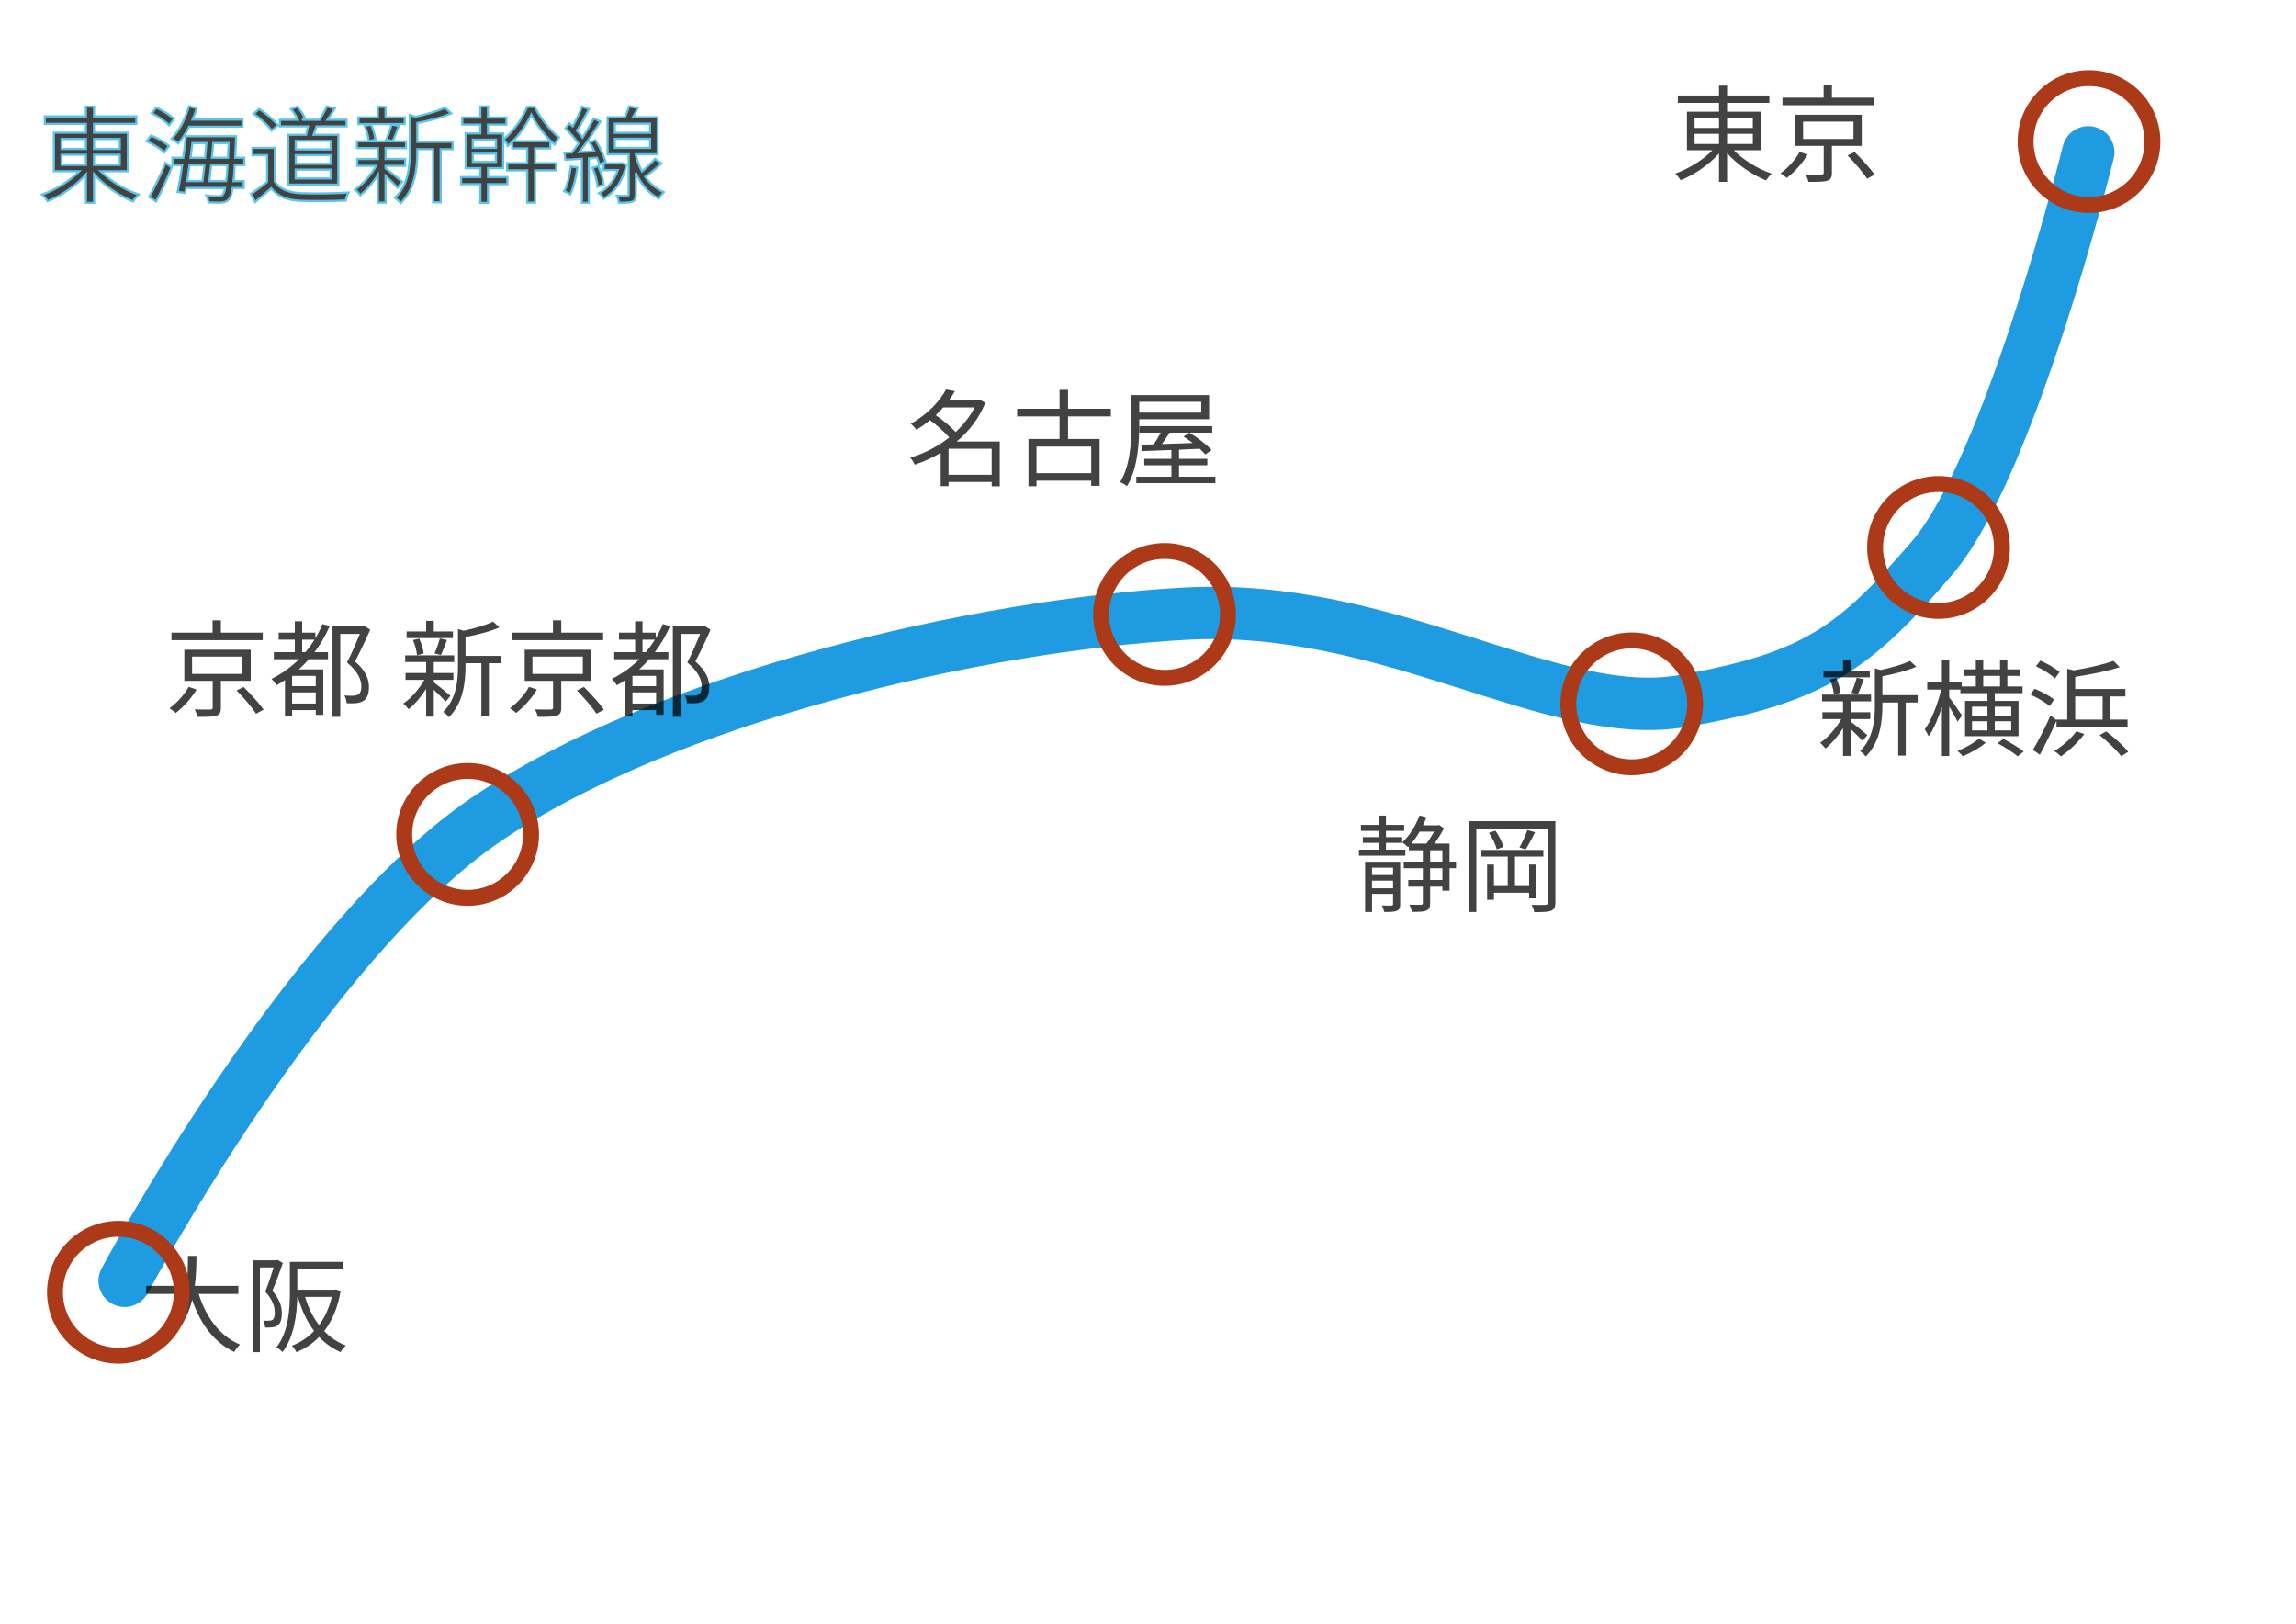
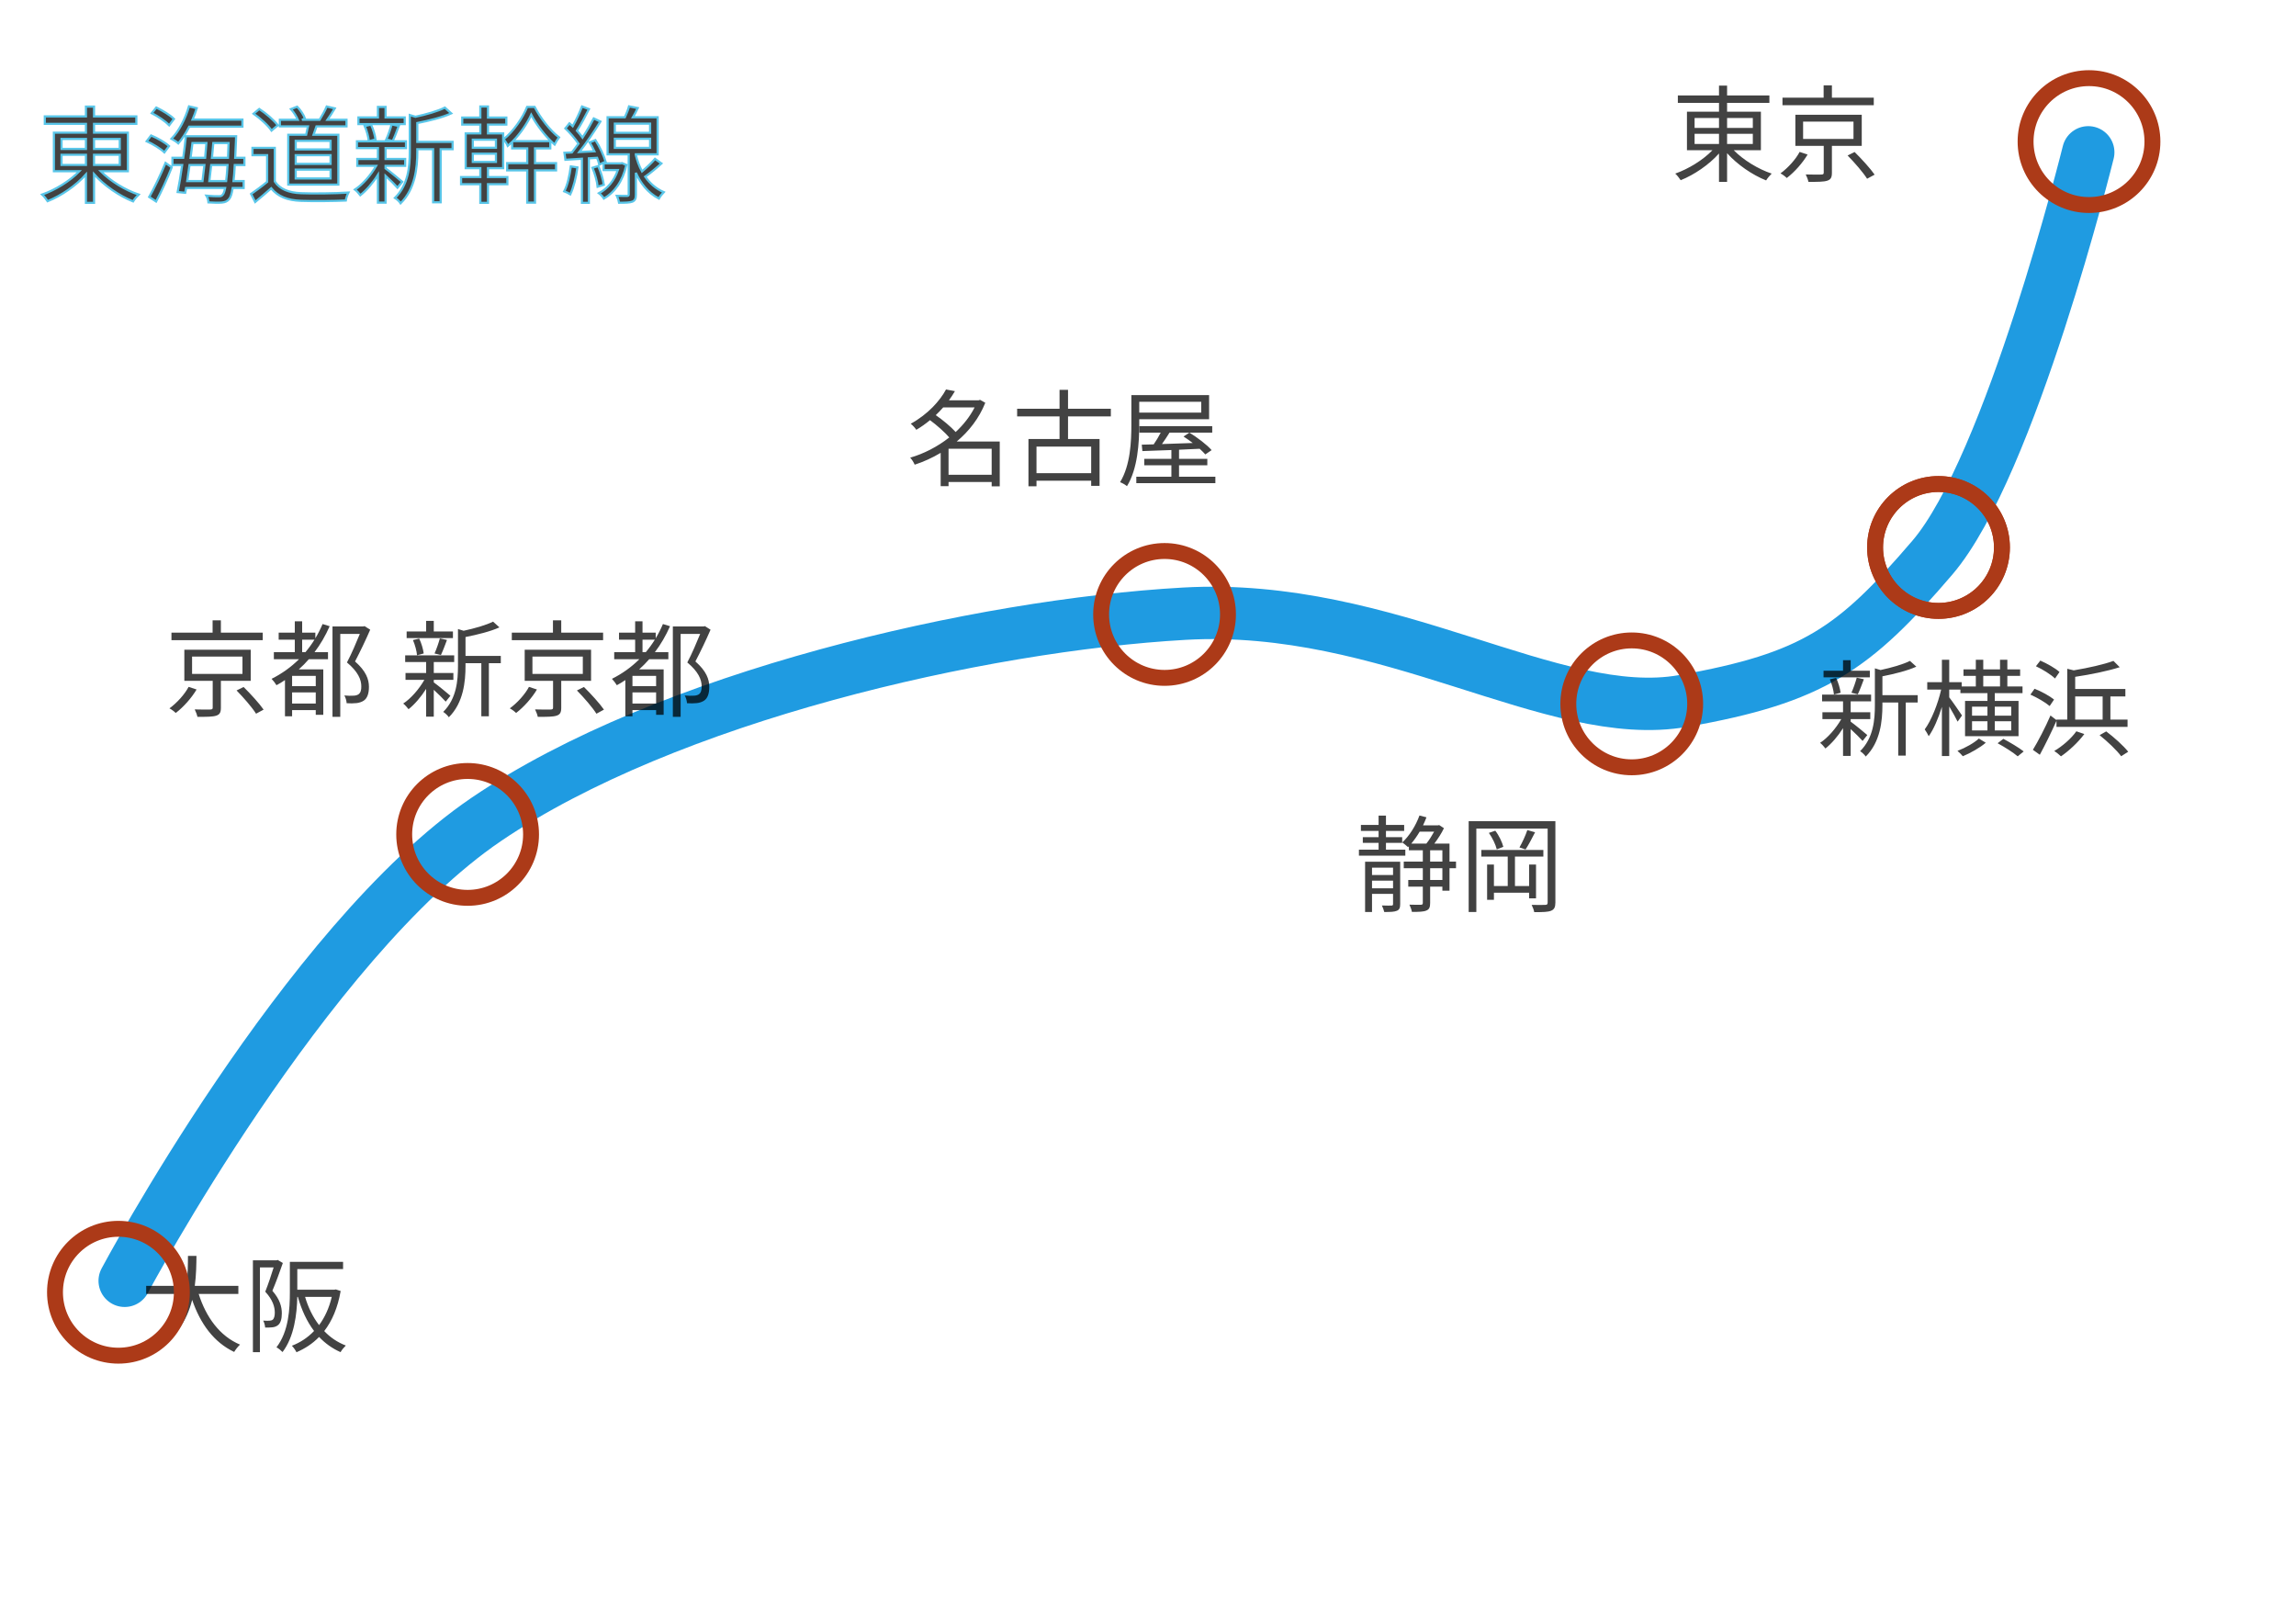
<svg xmlns="http://www.w3.org/2000/svg" width="1052.362" height="744.094" id="svg2" version="1.1">
  <defs id="defs4" />
  <g id="layer1" transform="translate(0,-308.2677)">
    <text xml:space="preserve" style="font-size:36px;font-style:normal;font-variant:normal;font-weight:normal;font-stretch:normal;text-indent:0;text-align:center;text-decoration:none;line-height:100%;letter-spacing:0px;word-spacing:0px;text-transform:none;direction:ltr;block-progression:tb;writing-mode:lr-tb;text-anchor:middle;baseline-shift:baseline;opacity:0.739;color:#000000;fill:#000000;fill-opacity:1;fill-rule:nonzero;stroke:none;stroke-width:1px;marker:none;visibility:visible;display:inline;overflow:visible;enable-background:accumulate;font-family:HGPSoeiKakupoptai;-inkscape-font-specification:HGPSoeiKakupoptai" x="65.714" y="646.952" id="text3759" transform="translate(0,308.2677)">
      <tspan id="tspan3761" x="65.714" y="646.952" />
    </text>
    <g id="g3850">
      <path id="path2985" d="M 957.143,378.076 C 957.143,378.076 921.572,521.909 885.714,563.791 849.856,605.672 831.156,618.988 771.429,629.505 711.701,640.022 636.98,584.168 542.857,589.505 448.734,594.842 305.908,627.425 222.857,683.791 139.806,740.156 57.143,895.219 57.143,895.219" style="fill:none;stroke:#1f9be1;stroke-width:24;stroke-linecap:round;stroke-linejoin:round;stroke-miterlimit:4;stroke-opacity:1;stroke-dasharray:none" />
      <text id="text3755" y="632.934" x="167.143" style="font-size:48px;font-style:normal;font-variant:normal;font-weight:normal;font-stretch:normal;text-indent:0;text-align:center;text-decoration:none;line-height:100%;letter-spacing:0px;word-spacing:0px;text-transform:none;direction:ltr;block-progression:tb;writing-mode:lr-tb;text-anchor:middle;baseline-shift:baseline;opacity:0.739;color:#000000;fill:#000000;fill-opacity:1;fill-rule:nonzero;stroke:none;stroke-width:1px;marker:none;visibility:visible;display:inline;overflow:visible;enable-background:accumulate;font-family:HGPSoeiKakupoptai;-inkscape-font-specification:HGPSoeiKakupoptai" xml:space="preserve">
        <tspan y="632.934" x="167.143" id="tspan3757">京都</tspan>
      </text>
      <text id="text3755" y="632.934" x="167.143" style="font-size:48px;font-style:normal;font-variant:normal;font-weight:normal;font-stretch:normal;text-indent:0;text-align:center;text-decoration:none;line-height:100%;letter-spacing:0px;word-spacing:0px;text-transform:none;direction:ltr;block-progression:tb;writing-mode:lr-tb;text-anchor:middle;baseline-shift:baseline;opacity:0.739;color:#000000;fill:#000000;fill-opacity:1;fill-rule:nonzero;stroke:none;stroke-width:1px;marker:none;visibility:visible;display:inline;overflow:visible;enable-background:accumulate;font-family:HGPSoeiKakupoptai;-inkscape-font-specification:HGPSoeiKakupoptai" xml:space="preserve">
        <tspan y="632.934" x="299.143" id="tspan3757">新京都</tspan>
      </text>
      <text id="text3763" y="924.076" x="155.714" style="font-size:48px;font-style:normal;font-variant:normal;font-weight:normal;font-stretch:normal;text-indent:0;text-align:center;text-decoration:none;line-height:100%;letter-spacing:0px;word-spacing:0px;text-transform:none;direction:ltr;block-progression:tb;writing-mode:lr-tb;text-anchor:middle;baseline-shift:baseline;opacity:0.739;color:#000000;fill:#000000;fill-opacity:1;fill-rule:nonzero;stroke:none;stroke-width:1px;marker:none;visibility:visible;display:inline;overflow:visible;enable-background:accumulate;font-family:HGPSoeiKakupoptai;-inkscape-font-specification:HGPSoeiKakupoptai" xml:space="preserve">
        <tspan y="924.076" x="155.714" id="tspan3765">大阪</tspan>
      </text>
      <text id="text3767" y="527.219" x="531.286" style="font-size:48px;font-style:normal;font-variant:normal;font-weight:normal;font-stretch:normal;text-indent:0;text-align:center;text-decoration:none;line-height:100%;letter-spacing:0px;word-spacing:0px;text-transform:none;direction:ltr;block-progression:tb;writing-mode:lr-tb;text-anchor:middle;baseline-shift:baseline;opacity:0.739;color:#000000;fill:#000000;fill-opacity:1;fill-rule:nonzero;stroke:none;stroke-width:1px;marker:none;visibility:visible;display:inline;overflow:visible;enable-background:accumulate;font-family:HGPSoeiKakupoptai;-inkscape-font-specification:HGPSoeiKakupoptai" xml:space="preserve">
        <tspan y="527.219" x="531.286" id="tspan3769">名古屋</tspan>
      </text>
      <text id="text3771" y="650.934" x="948.571" style="font-size:48px;font-style:normal;font-variant:normal;font-weight:normal;font-stretch:normal;text-indent:0;text-align:center;text-decoration:none;line-height:100%;letter-spacing:0px;word-spacing:0px;text-transform:none;direction:ltr;block-progression:tb;writing-mode:lr-tb;text-anchor:middle;baseline-shift:baseline;opacity:0.739;color:#000000;fill:#000000;fill-opacity:1;fill-rule:nonzero;stroke:none;stroke-width:1px;marker:none;visibility:visible;display:inline;overflow:visible;enable-background:accumulate;font-family:HGPSoeiKakupoptai;-inkscape-font-specification:HGPSoeiKakupoptai" xml:space="preserve">
        <tspan y="650.934" x="948.571" id="tspan3773">新横浜</tspan>
      </text>
      <text id="text3775" y="722.362" x="712.571" style="font-size:48px;font-style:normal;font-variant:normal;font-weight:normal;font-stretch:normal;text-indent:0;text-align:center;text-decoration:none;line-height:100%;letter-spacing:0px;word-spacing:0px;text-transform:none;direction:ltr;block-progression:tb;writing-mode:lr-tb;text-anchor:middle;baseline-shift:baseline;opacity:0.739;color:#000000;fill:#000000;fill-opacity:1;fill-rule:nonzero;stroke:none;stroke-width:1px;marker:none;visibility:visible;display:inline;overflow:visible;enable-background:accumulate;font-family:HGPSoeiKakupoptai;-inkscape-font-specification:HGPSoeiKakupoptai" xml:space="preserve">
        <tspan y="722.362" x="712.571" id="tspan3777">静岡</tspan>
      </text>
      <text id="text3779" y="397.383" x="205.046" style="font-size:48px;font-style:normal;font-variant:normal;font-weight:normal;font-stretch:normal;text-indent:0;text-align:center;text-decoration:none;line-height:100%;letter-spacing:0px;word-spacing:0px;text-transform:none;direction:ltr;block-progression:tb;writing-mode:lr-tb;text-anchor:middle;baseline-shift:baseline;opacity:0.739;color:#000000;fill:#000000;fill-opacity:1;fill-rule:nonzero;stroke:#1fb2e1;stroke-width:1px;marker:none;visibility:visible;display:inline;overflow:visible;enable-background:accumulate;font-family:HGPSoeiKakupoptai;-inkscape-font-specification:HGPSoeiKakupoptai;stroke-opacity:1" xml:space="preserve">
        <tspan y="397.383" x="205.046" id="tspan3848">東海道新幹線</tspan>
      </text>
      <text id="text3783" y="387.772" x="857.549" style="font-size:48px;font-style:normal;font-variant:normal;font-weight:normal;font-stretch:normal;text-indent:0;text-align:center;text-decoration:none;line-height:100%;letter-spacing:0px;word-spacing:0px;text-transform:none;direction:ltr;block-progression:tb;writing-mode:lr-tb;text-anchor:middle;baseline-shift:baseline;opacity:0.739;color:#000000;fill:#000000;fill-opacity:1;fill-rule:nonzero;stroke:none;stroke-width:1px;marker:none;visibility:visible;display:inline;overflow:visible;enable-background:accumulate;font-family:HGPSoeiKakupoptai;-inkscape-font-specification:HGPSoeiKakupoptai" xml:space="preserve">
        <tspan y="387.772" x="857.549" id="tspan3785">東京</tspan>
      </text>
      <path transform="matrix(0.3037135,0,0,0.3037135,322.3711,644.7202)" d="M -260,151.237 A 95.714,95.714 0 1 1 -451.429,151.237 95.714,95.714 0 1 1 -260,151.237 z" id="path3789" style="fill:none;stroke:#ac3a18;stroke-width:24;stroke-linecap:butt;stroke-linejoin:miter;stroke-miterlimit:4;stroke-opacity:1;stroke-dasharray:none;stroke-dashoffset:0" />
      <path transform="matrix(0.3037135,0,0,0.3037135,996.5453,513.2184)" d="M -260,151.237 A 95.714,95.714 0 1 1 -451.429,151.237 95.714,95.714 0 1 1 -260,151.237 z" id="path3789-2" style="fill:none;stroke:#ac3a18;stroke-width:24;stroke-linecap:butt;stroke-linejoin:miter;stroke-miterlimit:4;stroke-opacity:1;stroke-dasharray:none;stroke-dashoffset:0" />
-       <path transform="matrix(0.3037135,0,0,0.3037135,1996.545,513.2184)" d="M -260,151.237 A 95.714,95.714 0 1 1 -451.429,151.237 95.714,95.714 0 1 1 -260,151.237 z" id="path3789-2" style="fill:none;stroke:#ac3a18;stroke-width:24;stroke-linecap:butt;stroke-linejoin:miter;stroke-miterlimit:4;stroke-opacity:1;stroke-dasharray:none;stroke-dashoffset:0" />
+       <path transform="matrix(0.3037135,0, 0, 0.3037135, 996.5453, 513.2184)" d="M -260,151.237 A 95.714,95.714 0 1 1 -451.429,151.237 95.714,95.714 0 1 1 -260,151.237 z" id="path3789-10" style="fill:none;stroke:#ac3a18;stroke-width:24;stroke-linecap:butt;stroke-linejoin:miter;stroke-miterlimit:4;stroke-opacity:1;stroke-dasharray:none;stroke-dashoffset:0" />
      <path transform="matrix(0.3037135,0,0,0.3037135,641.8049,543.9152)" d="M -260,151.237 A 95.714,95.714 0 1 1 -451.429,151.237 95.714,95.714 0 1 1 -260,151.237 z" id="path3789-9" style="fill:none;stroke:#ac3a18;stroke-width:24;stroke-linecap:butt;stroke-linejoin:miter;stroke-miterlimit:4;stroke-opacity:1;stroke-dasharray:none;stroke-dashoffset:0" />
      <path transform="matrix(0.3037135,0,0,0.3037135,855.9362,584.8957)" d="M -260,151.237 A 95.714,95.714 0 1 1 -451.429,151.237 95.714,95.714 0 1 1 -260,151.237 z" id="path3789-1" style="fill:none;stroke:#ac3a18;stroke-width:24;stroke-linecap:butt;stroke-linejoin:miter;stroke-miterlimit:4;stroke-opacity:1;stroke-dasharray:none;stroke-dashoffset:0" />
      <path transform="matrix(0.3037135,0,0,0.3037135,1065.523,327.2175)" d="M -260,151.237 A 95.714,95.714 0 1 1 -451.429,151.237 95.714,95.714 0 1 1 -260,151.237 z" id="path3789-3" style="fill:none;stroke:#ac3a18;stroke-width:24;stroke-linecap:butt;stroke-linejoin:miter;stroke-miterlimit:4;stroke-opacity:1;stroke-dasharray:none;stroke-dashoffset:0" />
      <path transform="matrix(0.3037135,0,0,0.3037135,162.312,854.5303)" d="M -260,151.237 A 95.714,95.714 0 1 1 -451.429,151.237 95.714,95.714 0 1 1 -260,151.237 z" id="path3789-4" style="fill:none;stroke:#ac3a18;stroke-width:24;stroke-linecap:butt;stroke-linejoin:miter;stroke-miterlimit:4;stroke-opacity:1;stroke-dasharray:none;stroke-dashoffset:0" />
    </g>
  </g>
</svg>
